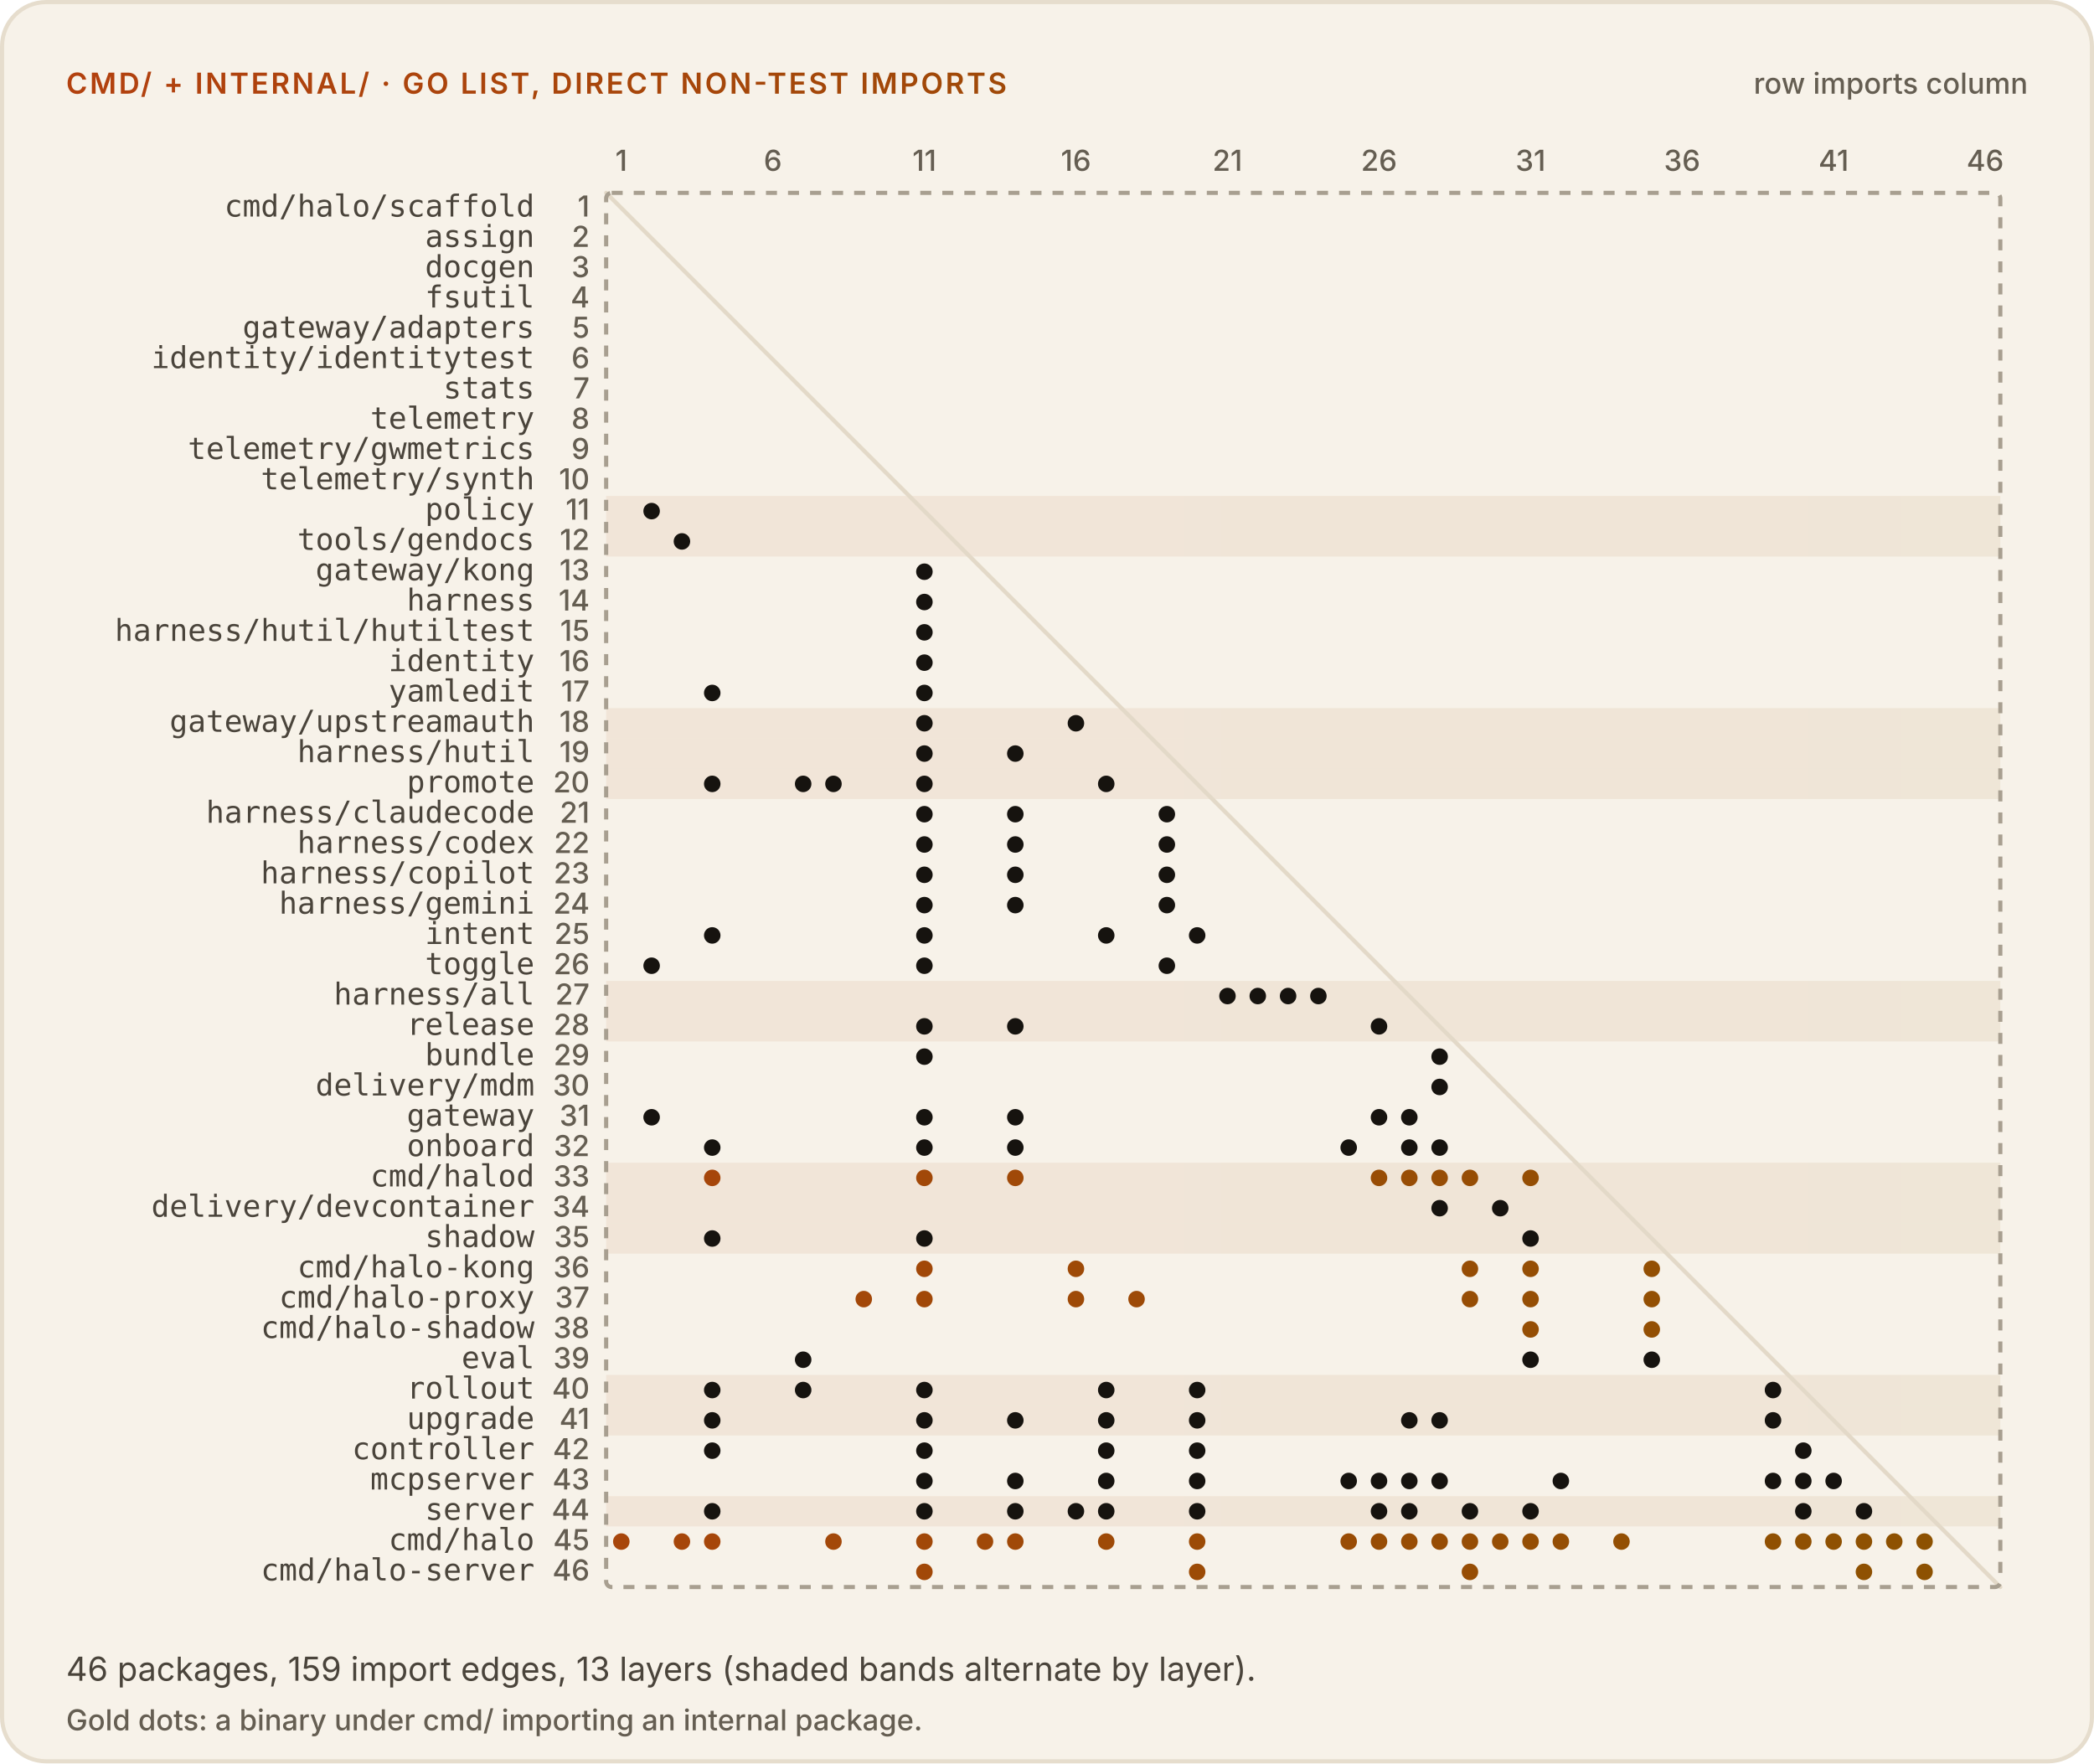
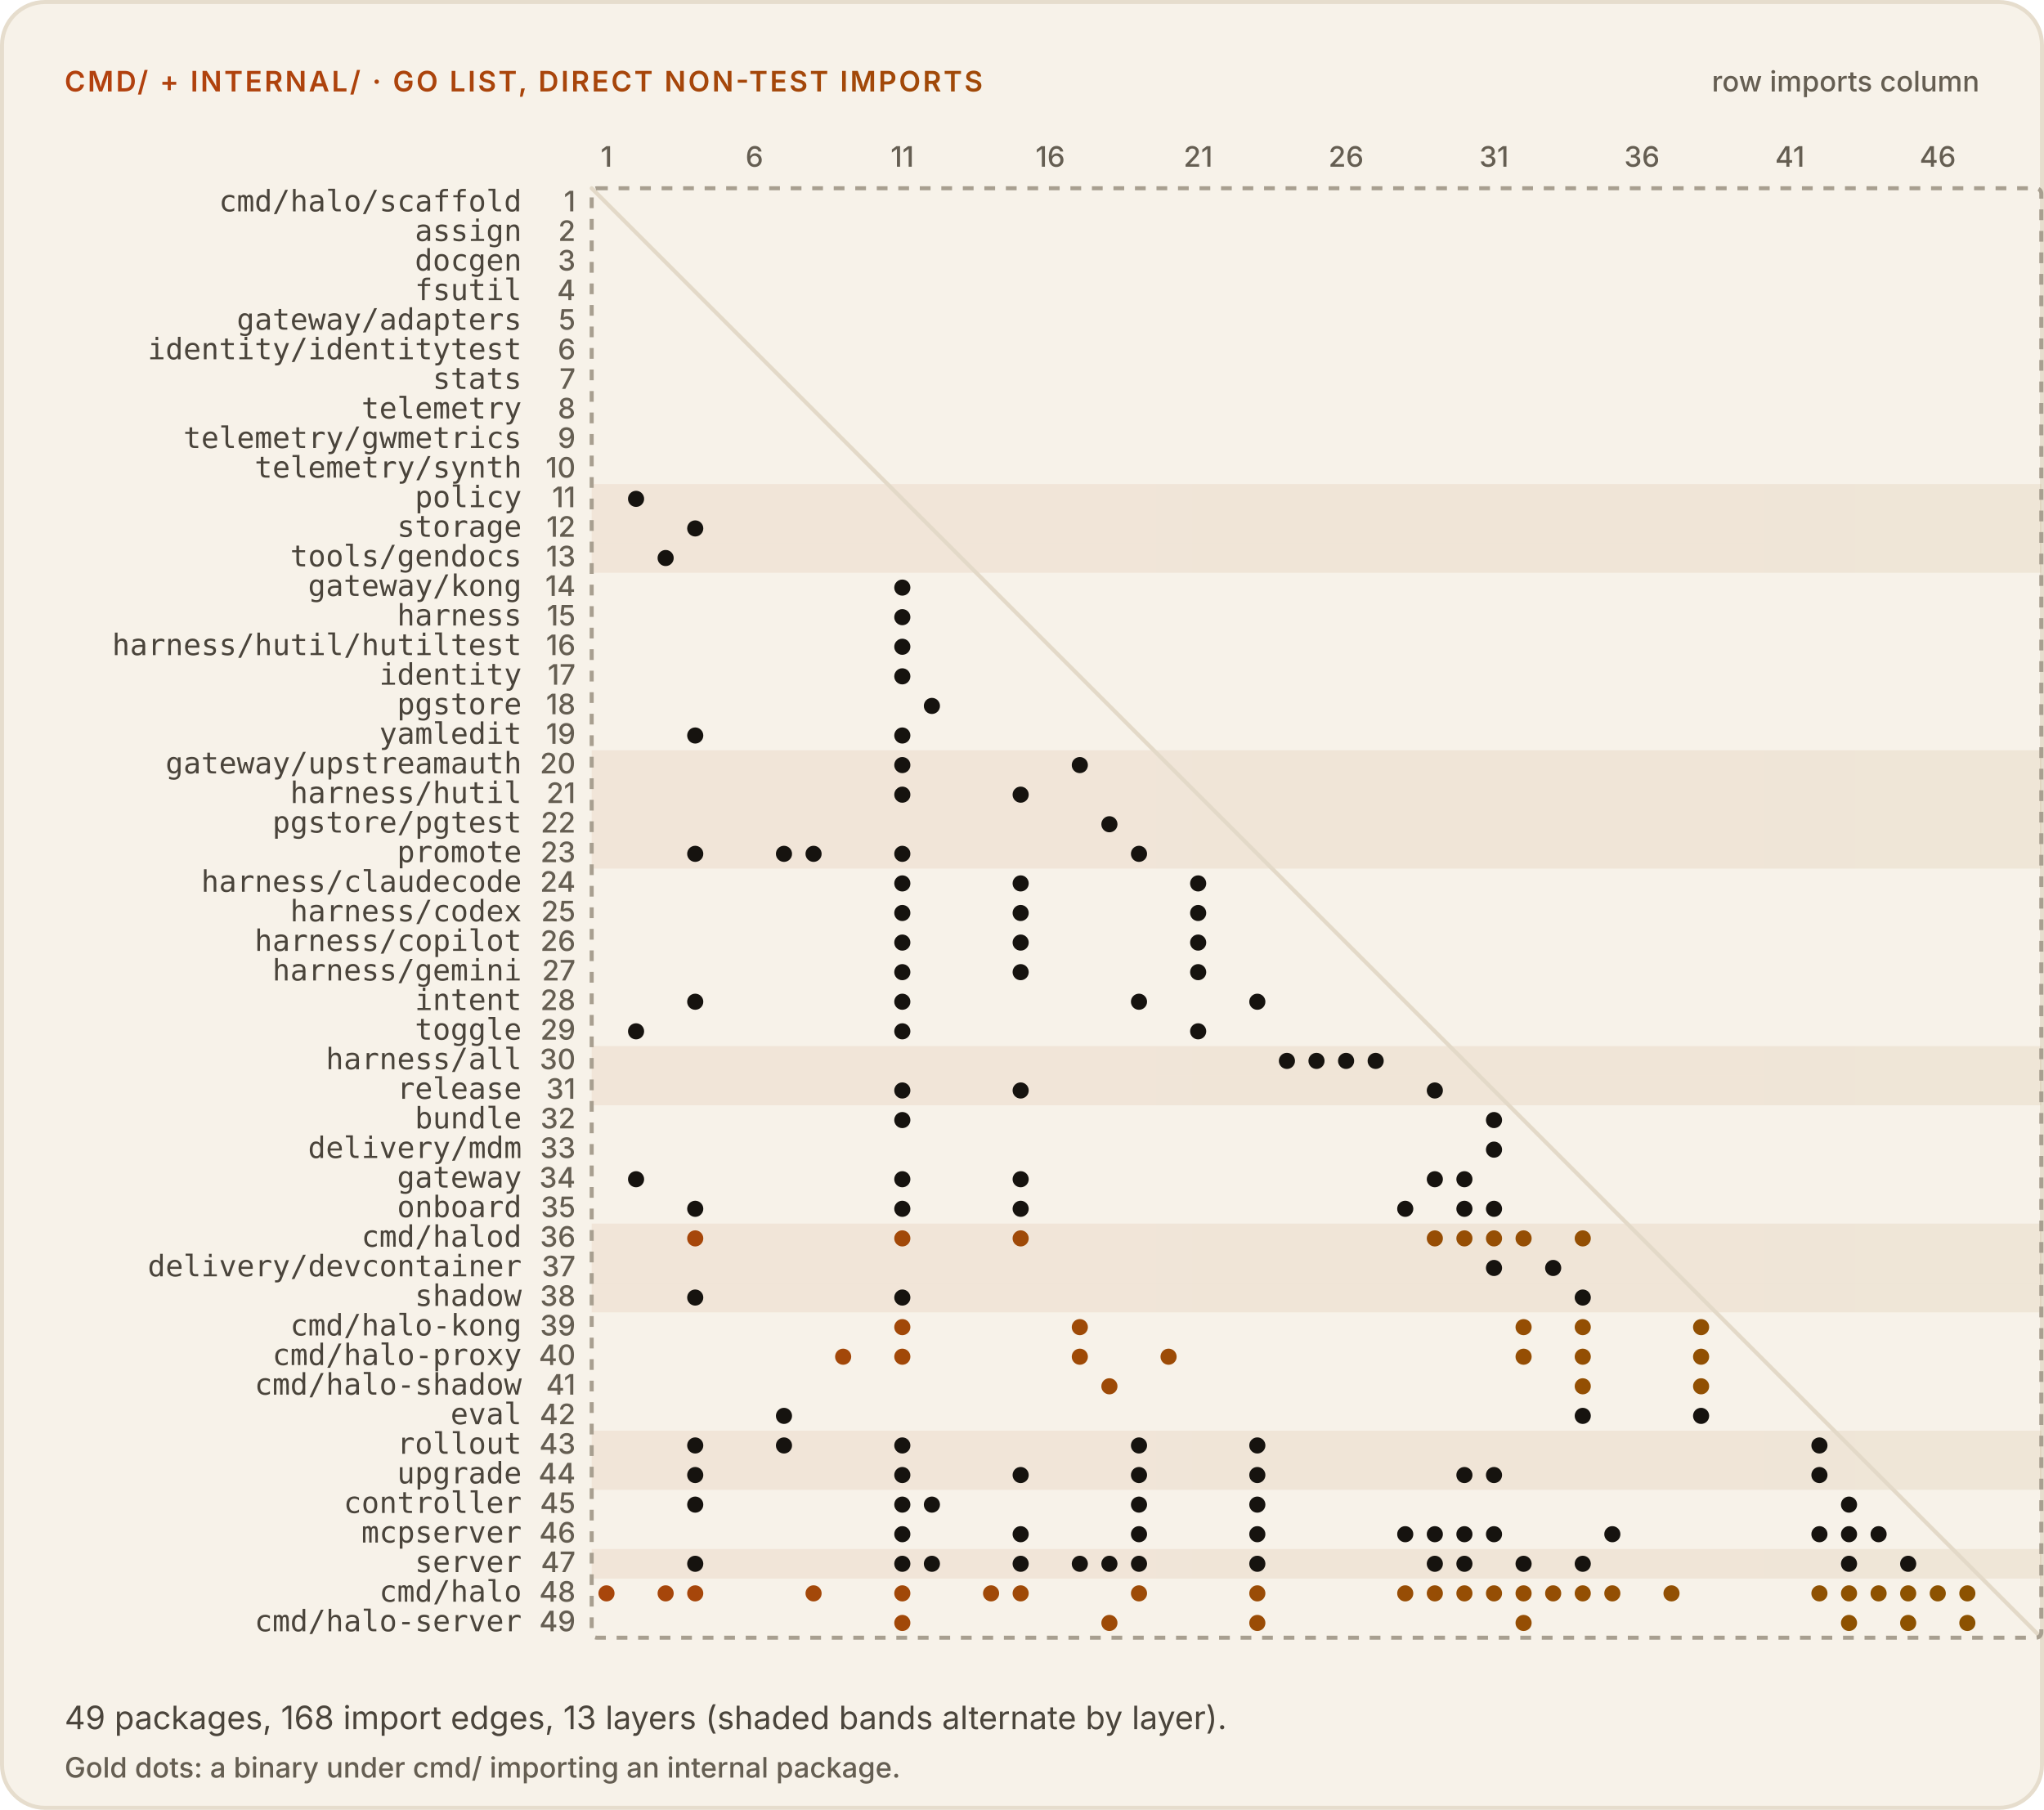
- <svg xmlns="http://www.w3.org/2000/svg" viewBox="0 0 760 640" width="760" height="640" role="img" aria-labelledby="t d" font-family="ui-sans-serif,-apple-system,Inter,'Segoe UI',sans-serif">
+ <svg xmlns="http://www.w3.org/2000/svg" viewBox="0 0 760 673" width="760" height="673" role="img" aria-labelledby="t d" font-family="ui-sans-serif,-apple-system,Inter,'Segoe UI',sans-serif">
  <style>
.cv{fill:#f7f2e9;stroke:#e6ddcd;stroke-width:1.5}
.card{fill:#fffdf9;stroke:#e3d9c8;stroke-width:1.5}
.soft{fill:url(#gs)}
.ring{fill:none;stroke:url(#ga);stroke-width:1.5}
.dcard{fill:#fbedea;stroke:#b42323;stroke-width:1.5}
.ghost{fill:none;stroke:#a89f90;stroke-width:1.5;stroke-dasharray:4 4}
.zone{fill:#f3ece0;stroke:#e0d5c2;stroke-width:1.5}
.chip{fill:#f3ece0;stroke:#e3d9c8;stroke-width:1}
text{font-family:ui-sans-serif,-apple-system,Inter,'Segoe UI',sans-serif}
.t{font-size:13.5px;font-weight:600;fill:#16130f}
.tm{font:600 12.5px ui-monospace,'SF Mono','JetBrains Mono',Menlo,Consolas,monospace;fill:#16130f}
.td{fill:#b42323}
.s{font-size:12px;fill:#4a443b}
.m{font:11px ui-monospace,'SF Mono','JetBrains Mono',Menlo,Consolas,monospace;fill:#4a443b}
.xs{font-size:10.5px;font-weight:500;fill:#655e52}
.xm{font-family:ui-monospace,'SF Mono','JetBrains Mono',Menlo,Consolas,monospace;font-weight:400}
.xa{fill:url(#ga);font-weight:600}
.xd{fill:#b42323;font-weight:600}
.xw{fill:#fffdf9;font-weight:600}
.k{font-size:10.5px;font-weight:600;letter-spacing:.08em;fill:#655e52}
.ka{fill:url(#ga)}
.h1{font-size:42px;font-weight:700;letter-spacing:-.02em;fill:#16130f}
.ln,.la,.ld,.lm{fill:none;stroke-width:1.5;stroke-linecap:round;stroke-linejoin:round}
.ln{stroke:#a89f90}.la{stroke:url(#ga)}.ld{stroke:#b42323}.lm{stroke:#e3d9c8}
.lane{stroke:#e3d9c8;stroke-width:1.5;stroke-dasharray:3 4}
.dash{stroke-dasharray:5 5}
.dl{fill:#a89f90}.da{fill:url(#ga)}.dd{fill:#b42323}
.pl{fill:#f7f2e9}.pa{fill:#f7f2e9;stroke:url(#ga);stroke-width:1}
.pd{fill:#fbedea;stroke:#b42323;stroke-width:1}.ps{fill:url(#ga)}
.fa{fill:url(#ga)}.fs{fill:url(#gs)}.fm{fill:#f3ece0}.fd{fill:#b42323}.ft{fill:#16130f}
.bdg{fill:url(#ga)}.bn{font-size:9.5px;font-weight:700;fill:#fffdf9}
.ic{fill:none;stroke:url(#ga);stroke-width:1.75;stroke-linecap:round;stroke-linejoin:round}
.pkt{fill:url(#ga)}
.grow{transform-box:fill-box;transform-origin:left;animation:grow 4.8s cubic-bezier(.6,0,.2,1) infinite}
@keyframes grow{0%{transform:scaleX(.08)}25%{transform:scaleX(.3)}50%{transform:scaleX(.55)}75%,100%{transform:scaleX(1)}}
.flow{stroke-dasharray:4 6;animation:flow 1.1s linear infinite}
@keyframes flow{to{stroke-dashoffset:-20}}
.blink{animation:blink 3.2s ease-in-out infinite}
@keyframes blink{0%,100%{opacity:.18}35%,65%{opacity:1}}
.pulse{transform-box:fill-box;transform-origin:center;animation:pulse 2.8s ease-out infinite}
@keyframes pulse{0%{opacity:.55;transform:scale(.6)}100%{opacity:0;transform:scale(1.5)}}
@media (prefers-reduced-motion:reduce){.flow,.blink,.pulse,.grow{animation:none}.blink{opacity:1}.pulse,.pkt{display:none}}
</style>
  <defs>
    <linearGradient id="ga" gradientUnits="userSpaceOnUse" x1="0" y1="0" x2="760" y2="0">
      <stop offset="0" stop-color="#b4400f" />
      <stop offset="1" stop-color="#8a5300" />
    </linearGradient>
    <linearGradient id="gs" gradientUnits="userSpaceOnUse" x1="0" y1="0" x2="760" y2="0">
      <stop offset="0" stop-color="#b4400f" stop-opacity="0.08" />
      <stop offset="1" stop-color="#8a5300" stop-opacity="0.08" />
    </linearGradient>
    <filter id="sh" x="-10%" y="-10%" width="120%" height="140%">
      <feDropShadow dx="0" dy="1" stdDeviation="1.6" flood-color="#3c280a" flood-opacity="0.08" />
    </filter>
  </defs>
-   <rect class="cv" x=".75" y=".75" width="758.5" height="638.5" rx="16" />
+   <rect class="cv" x=".75" y=".75" width="758.5" height="671.5" rx="16" />
  <text class="k ka" x="24" y="34">CMD/ + INTERNAL/ · GO LIST, DIRECT NON-TEST IMPORTS</text>
  <text class="xs" x="736" y="34" text-anchor="end">row imports column</text>
  <text class="m" x="194" y="78.6" text-anchor="end">cmd/halo/scaffold</text>
  <text class="xs" x="214" y="78.6" text-anchor="end">1</text>
  <text class="m" x="194" y="89.6" text-anchor="end">assign</text>
  <text class="xs" x="214" y="89.6" text-anchor="end">2</text>
  <text class="m" x="194" y="100.6" text-anchor="end">docgen</text>
  <text class="xs" x="214" y="100.6" text-anchor="end">3</text>
  <text class="m" x="194" y="111.6" text-anchor="end">fsutil</text>
  <text class="xs" x="214" y="111.6" text-anchor="end">4</text>
  <text class="m" x="194" y="122.6" text-anchor="end">gateway/adapters</text>
  <text class="xs" x="214" y="122.6" text-anchor="end">5</text>
  <text class="m" x="194" y="133.6" text-anchor="end">identity/identitytest</text>
  <text class="xs" x="214" y="133.6" text-anchor="end">6</text>
  <text class="m" x="194" y="144.6" text-anchor="end">stats</text>
  <text class="xs" x="214" y="144.6" text-anchor="end">7</text>
  <text class="m" x="194" y="155.6" text-anchor="end">telemetry</text>
  <text class="xs" x="214" y="155.6" text-anchor="end">8</text>
  <text class="m" x="194" y="166.6" text-anchor="end">telemetry/gwmetrics</text>
  <text class="xs" x="214" y="166.6" text-anchor="end">9</text>
  <text class="m" x="194" y="177.6" text-anchor="end">telemetry/synth</text>
  <text class="xs" x="214" y="177.6" text-anchor="end">10</text>
-   <rect class="fs" x="220" y="180" width="506" height="11" />
+   <rect class="fs" x="220" y="180" width="539" height="11" />
  <text class="m" x="194" y="188.6" text-anchor="end">policy</text>
  <text class="xs" x="214" y="188.6" text-anchor="end">11</text>
-   <rect class="fs" x="220" y="191" width="506" height="11" />
-   <text class="m" x="194" y="199.6" text-anchor="end">tools/gendocs</text>
+   <rect class="fs" x="220" y="191" width="539" height="11" />
+   <text class="m" x="194" y="199.6" text-anchor="end">storage</text>
  <text class="xs" x="214" y="199.6" text-anchor="end">12</text>
-   <text class="m" x="194" y="210.6" text-anchor="end">gateway/kong</text>
+   <rect class="fs" x="220" y="202" width="539" height="11" />
+   <text class="m" x="194" y="210.6" text-anchor="end">tools/gendocs</text>
  <text class="xs" x="214" y="210.6" text-anchor="end">13</text>
-   <text class="m" x="194" y="221.6" text-anchor="end">harness</text>
+   <text class="m" x="194" y="221.6" text-anchor="end">gateway/kong</text>
  <text class="xs" x="214" y="221.6" text-anchor="end">14</text>
-   <text class="m" x="194" y="232.6" text-anchor="end">harness/hutil/hutiltest</text>
+   <text class="m" x="194" y="232.6" text-anchor="end">harness</text>
  <text class="xs" x="214" y="232.6" text-anchor="end">15</text>
-   <text class="m" x="194" y="243.6" text-anchor="end">identity</text>
+   <text class="m" x="194" y="243.6" text-anchor="end">harness/hutil/hutiltest</text>
  <text class="xs" x="214" y="243.6" text-anchor="end">16</text>
-   <text class="m" x="194" y="254.6" text-anchor="end">yamledit</text>
+   <text class="m" x="194" y="254.6" text-anchor="end">identity</text>
  <text class="xs" x="214" y="254.6" text-anchor="end">17</text>
-   <rect class="fs" x="220" y="257" width="506" height="11" />
-   <text class="m" x="194" y="265.6" text-anchor="end">gateway/upstreamauth</text>
+   <text class="m" x="194" y="265.6" text-anchor="end">pgstore</text>
  <text class="xs" x="214" y="265.6" text-anchor="end">18</text>
-   <rect class="fs" x="220" y="268" width="506" height="11" />
-   <text class="m" x="194" y="276.6" text-anchor="end">harness/hutil</text>
+   <text class="m" x="194" y="276.6" text-anchor="end">yamledit</text>
  <text class="xs" x="214" y="276.6" text-anchor="end">19</text>
-   <rect class="fs" x="220" y="279" width="506" height="11" />
-   <text class="m" x="194" y="287.6" text-anchor="end">promote</text>
+   <rect class="fs" x="220" y="279" width="539" height="11" />
+   <text class="m" x="194" y="287.6" text-anchor="end">gateway/upstreamauth</text>
  <text class="xs" x="214" y="287.6" text-anchor="end">20</text>
-   <text class="m" x="194" y="298.6" text-anchor="end">harness/claudecode</text>
+   <rect class="fs" x="220" y="290" width="539" height="11" />
+   <text class="m" x="194" y="298.6" text-anchor="end">harness/hutil</text>
  <text class="xs" x="214" y="298.6" text-anchor="end">21</text>
-   <text class="m" x="194" y="309.6" text-anchor="end">harness/codex</text>
+   <rect class="fs" x="220" y="301" width="539" height="11" />
+   <text class="m" x="194" y="309.6" text-anchor="end">pgstore/pgtest</text>
  <text class="xs" x="214" y="309.6" text-anchor="end">22</text>
-   <text class="m" x="194" y="320.6" text-anchor="end">harness/copilot</text>
+   <rect class="fs" x="220" y="312" width="539" height="11" />
+   <text class="m" x="194" y="320.6" text-anchor="end">promote</text>
  <text class="xs" x="214" y="320.6" text-anchor="end">23</text>
-   <text class="m" x="194" y="331.6" text-anchor="end">harness/gemini</text>
+   <text class="m" x="194" y="331.6" text-anchor="end">harness/claudecode</text>
  <text class="xs" x="214" y="331.6" text-anchor="end">24</text>
-   <text class="m" x="194" y="342.6" text-anchor="end">intent</text>
+   <text class="m" x="194" y="342.6" text-anchor="end">harness/codex</text>
  <text class="xs" x="214" y="342.6" text-anchor="end">25</text>
-   <text class="m" x="194" y="353.6" text-anchor="end">toggle</text>
+   <text class="m" x="194" y="353.6" text-anchor="end">harness/copilot</text>
  <text class="xs" x="214" y="353.6" text-anchor="end">26</text>
-   <rect class="fs" x="220" y="356" width="506" height="11" />
-   <text class="m" x="194" y="364.6" text-anchor="end">harness/all</text>
+   <text class="m" x="194" y="364.6" text-anchor="end">harness/gemini</text>
  <text class="xs" x="214" y="364.6" text-anchor="end">27</text>
-   <rect class="fs" x="220" y="367" width="506" height="11" />
-   <text class="m" x="194" y="375.6" text-anchor="end">release</text>
+   <text class="m" x="194" y="375.6" text-anchor="end">intent</text>
  <text class="xs" x="214" y="375.6" text-anchor="end">28</text>
-   <text class="m" x="194" y="386.6" text-anchor="end">bundle</text>
+   <text class="m" x="194" y="386.6" text-anchor="end">toggle</text>
  <text class="xs" x="214" y="386.6" text-anchor="end">29</text>
-   <text class="m" x="194" y="397.6" text-anchor="end">delivery/mdm</text>
+   <rect class="fs" x="220" y="389" width="539" height="11" />
+   <text class="m" x="194" y="397.6" text-anchor="end">harness/all</text>
  <text class="xs" x="214" y="397.6" text-anchor="end">30</text>
-   <text class="m" x="194" y="408.6" text-anchor="end">gateway</text>
+   <rect class="fs" x="220" y="400" width="539" height="11" />
+   <text class="m" x="194" y="408.6" text-anchor="end">release</text>
  <text class="xs" x="214" y="408.6" text-anchor="end">31</text>
-   <text class="m" x="194" y="419.6" text-anchor="end">onboard</text>
+   <text class="m" x="194" y="419.6" text-anchor="end">bundle</text>
  <text class="xs" x="214" y="419.6" text-anchor="end">32</text>
-   <rect class="fs" x="220" y="422" width="506" height="11" />
-   <text class="m" x="194" y="430.6" text-anchor="end">cmd/halod</text>
+   <text class="m" x="194" y="430.6" text-anchor="end">delivery/mdm</text>
  <text class="xs" x="214" y="430.6" text-anchor="end">33</text>
-   <rect class="fs" x="220" y="433" width="506" height="11" />
-   <text class="m" x="194" y="441.6" text-anchor="end">delivery/devcontainer</text>
+   <text class="m" x="194" y="441.6" text-anchor="end">gateway</text>
  <text class="xs" x="214" y="441.6" text-anchor="end">34</text>
-   <rect class="fs" x="220" y="444" width="506" height="11" />
-   <text class="m" x="194" y="452.6" text-anchor="end">shadow</text>
+   <text class="m" x="194" y="452.6" text-anchor="end">onboard</text>
  <text class="xs" x="214" y="452.6" text-anchor="end">35</text>
-   <text class="m" x="194" y="463.6" text-anchor="end">cmd/halo-kong</text>
+   <rect class="fs" x="220" y="455" width="539" height="11" />
+   <text class="m" x="194" y="463.6" text-anchor="end">cmd/halod</text>
  <text class="xs" x="214" y="463.6" text-anchor="end">36</text>
-   <text class="m" x="194" y="474.6" text-anchor="end">cmd/halo-proxy</text>
+   <rect class="fs" x="220" y="466" width="539" height="11" />
+   <text class="m" x="194" y="474.6" text-anchor="end">delivery/devcontainer</text>
  <text class="xs" x="214" y="474.6" text-anchor="end">37</text>
-   <text class="m" x="194" y="485.6" text-anchor="end">cmd/halo-shadow</text>
+   <rect class="fs" x="220" y="477" width="539" height="11" />
+   <text class="m" x="194" y="485.6" text-anchor="end">shadow</text>
  <text class="xs" x="214" y="485.6" text-anchor="end">38</text>
-   <text class="m" x="194" y="496.6" text-anchor="end">eval</text>
+   <text class="m" x="194" y="496.6" text-anchor="end">cmd/halo-kong</text>
  <text class="xs" x="214" y="496.6" text-anchor="end">39</text>
-   <rect class="fs" x="220" y="499" width="506" height="11" />
-   <text class="m" x="194" y="507.6" text-anchor="end">rollout</text>
+   <text class="m" x="194" y="507.6" text-anchor="end">cmd/halo-proxy</text>
  <text class="xs" x="214" y="507.6" text-anchor="end">40</text>
-   <rect class="fs" x="220" y="510" width="506" height="11" />
-   <text class="m" x="194" y="518.6" text-anchor="end">upgrade</text>
+   <text class="m" x="194" y="518.6" text-anchor="end">cmd/halo-shadow</text>
  <text class="xs" x="214" y="518.6" text-anchor="end">41</text>
-   <text class="m" x="194" y="529.6" text-anchor="end">controller</text>
+   <text class="m" x="194" y="529.6" text-anchor="end">eval</text>
  <text class="xs" x="214" y="529.6" text-anchor="end">42</text>
-   <text class="m" x="194" y="540.6" text-anchor="end">mcpserver</text>
+   <rect class="fs" x="220" y="532" width="539" height="11" />
+   <text class="m" x="194" y="540.6" text-anchor="end">rollout</text>
  <text class="xs" x="214" y="540.6" text-anchor="end">43</text>
-   <rect class="fs" x="220" y="543" width="506" height="11" />
-   <text class="m" x="194" y="551.6" text-anchor="end">server</text>
+   <rect class="fs" x="220" y="543" width="539" height="11" />
+   <text class="m" x="194" y="551.6" text-anchor="end">upgrade</text>
  <text class="xs" x="214" y="551.6" text-anchor="end">44</text>
-   <text class="m" x="194" y="562.6" text-anchor="end">cmd/halo</text>
+   <text class="m" x="194" y="562.6" text-anchor="end">controller</text>
  <text class="xs" x="214" y="562.6" text-anchor="end">45</text>
-   <text class="m" x="194" y="573.6" text-anchor="end">cmd/halo-server</text>
+   <text class="m" x="194" y="573.6" text-anchor="end">mcpserver</text>
  <text class="xs" x="214" y="573.6" text-anchor="end">46</text>
+   <rect class="fs" x="220" y="576" width="539" height="11" />
+   <text class="m" x="194" y="584.6" text-anchor="end">server</text>
+   <text class="xs" x="214" y="584.6" text-anchor="end">47</text>
+   <text class="m" x="194" y="595.6" text-anchor="end">cmd/halo</text>
+   <text class="xs" x="214" y="595.6" text-anchor="end">48</text>
+   <text class="m" x="194" y="606.6" text-anchor="end">cmd/halo-server</text>
+   <text class="xs" x="214" y="606.6" text-anchor="end">49</text>
  <text class="xs" x="225.5" y="62" text-anchor="middle">1</text>
  <text class="xs" x="280.5" y="62" text-anchor="middle">6</text>
  <text class="xs" x="335.5" y="62" text-anchor="middle">11</text>
  <text class="xs" x="390.5" y="62" text-anchor="middle">16</text>
  <text class="xs" x="445.5" y="62" text-anchor="middle">21</text>
  <text class="xs" x="500.5" y="62" text-anchor="middle">26</text>
  <text class="xs" x="555.5" y="62" text-anchor="middle">31</text>
  <text class="xs" x="610.5" y="62" text-anchor="middle">36</text>
  <text class="xs" x="665.5" y="62" text-anchor="middle">41</text>
  <text class="xs" x="720.5" y="62" text-anchor="middle">46</text>
-   <path class="lm" d="M220 70L726 576" />
-   <rect class="ghost" x="220" y="70" width="506" height="506" rx="2" />
+   <path class="lm" d="M220 70L759 609" />
+   <rect class="ghost" x="220" y="70" width="539" height="539" rx="2" />
  <circle class="ft" cx="236.5" cy="185.5" r="3" />
-   <circle class="ft" cx="247.5" cy="196.5" r="3" />
-   <circle class="ft" cx="335.5" cy="207.5" r="3" />
+   <circle class="ft" cx="258.5" cy="196.5" r="3" />
+   <circle class="ft" cx="247.5" cy="207.5" r="3" />
  <circle class="ft" cx="335.5" cy="218.5" r="3" />
  <circle class="ft" cx="335.5" cy="229.5" r="3" />
  <circle class="ft" cx="335.5" cy="240.5" r="3" />
-   <circle class="ft" cx="258.5" cy="251.5" r="3" />
  <circle class="ft" cx="335.5" cy="251.5" r="3" />
-   <circle class="ft" cx="390.5" cy="262.5" r="3" />
-   <circle class="ft" cx="335.5" cy="262.5" r="3" />
-   <circle class="ft" cx="368.5" cy="273.5" r="3" />
+   <circle class="ft" cx="346.5" cy="262.5" r="3" />
+   <circle class="ft" cx="258.5" cy="273.5" r="3" />
  <circle class="ft" cx="335.5" cy="273.5" r="3" />
-   <circle class="ft" cx="258.5" cy="284.5" r="3" />
+   <circle class="ft" cx="401.5" cy="284.5" r="3" />
  <circle class="ft" cx="335.5" cy="284.5" r="3" />
-   <circle class="ft" cx="291.5" cy="284.5" r="3" />
-   <circle class="ft" cx="302.5" cy="284.5" r="3" />
-   <circle class="ft" cx="401.5" cy="284.5" r="3" />
-   <circle class="ft" cx="368.5" cy="295.5" r="3" />
-   <circle class="ft" cx="423.5" cy="295.5" r="3" />
+   <circle class="ft" cx="379.5" cy="295.5" r="3" />
  <circle class="ft" cx="335.5" cy="295.5" r="3" />
-   <circle class="ft" cx="368.5" cy="306.5" r="3" />
-   <circle class="ft" cx="423.5" cy="306.5" r="3" />
-   <circle class="ft" cx="335.5" cy="306.5" r="3" />
-   <circle class="ft" cx="368.5" cy="317.5" r="3" />
+   <circle class="ft" cx="412.5" cy="306.5" r="3" />
+   <circle class="ft" cx="258.5" cy="317.5" r="3" />
+   <circle class="ft" cx="335.5" cy="317.5" r="3" />
+   <circle class="ft" cx="291.5" cy="317.5" r="3" />
+   <circle class="ft" cx="302.5" cy="317.5" r="3" />
  <circle class="ft" cx="423.5" cy="317.5" r="3" />
-   <circle class="ft" cx="335.5" cy="317.5" r="3" />
-   <circle class="ft" cx="368.5" cy="328.5" r="3" />
-   <circle class="ft" cx="423.5" cy="328.5" r="3" />
+   <circle class="ft" cx="379.5" cy="328.5" r="3" />
+   <circle class="ft" cx="445.5" cy="328.5" r="3" />
  <circle class="ft" cx="335.5" cy="328.5" r="3" />
-   <circle class="ft" cx="258.5" cy="339.5" r="3" />
+   <circle class="ft" cx="379.5" cy="339.5" r="3" />
+   <circle class="ft" cx="445.5" cy="339.5" r="3" />
  <circle class="ft" cx="335.5" cy="339.5" r="3" />
-   <circle class="ft" cx="434.5" cy="339.5" r="3" />
-   <circle class="ft" cx="401.5" cy="339.5" r="3" />
-   <circle class="ft" cx="236.5" cy="350.5" r="3" />
-   <circle class="ft" cx="423.5" cy="350.5" r="3" />
+   <circle class="ft" cx="379.5" cy="350.5" r="3" />
+   <circle class="ft" cx="445.5" cy="350.5" r="3" />
  <circle class="ft" cx="335.5" cy="350.5" r="3" />
+   <circle class="ft" cx="379.5" cy="361.5" r="3" />
  <circle class="ft" cx="445.5" cy="361.5" r="3" />
-   <circle class="ft" cx="456.5" cy="361.5" r="3" />
-   <circle class="ft" cx="467.5" cy="361.5" r="3" />
-   <circle class="ft" cx="478.5" cy="361.5" r="3" />
-   <circle class="ft" cx="368.5" cy="372.5" r="3" />
+   <circle class="ft" cx="335.5" cy="361.5" r="3" />
+   <circle class="ft" cx="258.5" cy="372.5" r="3" />
  <circle class="ft" cx="335.5" cy="372.5" r="3" />
-   <circle class="ft" cx="500.5" cy="372.5" r="3" />
+   <circle class="ft" cx="467.5" cy="372.5" r="3" />
+   <circle class="ft" cx="423.5" cy="372.5" r="3" />
+   <circle class="ft" cx="236.5" cy="383.5" r="3" />
+   <circle class="ft" cx="445.5" cy="383.5" r="3" />
  <circle class="ft" cx="335.5" cy="383.5" r="3" />
-   <circle class="ft" cx="522.5" cy="383.5" r="3" />
-   <circle class="ft" cx="522.5" cy="394.5" r="3" />
-   <circle class="ft" cx="236.5" cy="405.5" r="3" />
-   <circle class="ft" cx="368.5" cy="405.5" r="3" />
-   <circle class="ft" cx="511.5" cy="405.5" r="3" />
+   <circle class="ft" cx="478.5" cy="394.5" r="3" />
+   <circle class="ft" cx="489.5" cy="394.5" r="3" />
+   <circle class="ft" cx="500.5" cy="394.5" r="3" />
+   <circle class="ft" cx="511.5" cy="394.5" r="3" />
+   <circle class="ft" cx="379.5" cy="405.5" r="3" />
  <circle class="ft" cx="335.5" cy="405.5" r="3" />
-   <circle class="ft" cx="500.5" cy="405.5" r="3" />
-   <circle class="ft" cx="258.5" cy="416.5" r="3" />
-   <circle class="ft" cx="368.5" cy="416.5" r="3" />
-   <circle class="ft" cx="511.5" cy="416.5" r="3" />
-   <circle class="ft" cx="489.5" cy="416.5" r="3" />
+   <circle class="ft" cx="533.5" cy="405.5" r="3" />
  <circle class="ft" cx="335.5" cy="416.5" r="3" />
-   <circle class="ft" cx="522.5" cy="416.5" r="3" />
-   <circle class="fa" cx="533.5" cy="427.5" r="3" />
-   <circle class="fa" cx="258.5" cy="427.5" r="3" />
-   <circle class="fa" cx="555.5" cy="427.5" r="3" />
-   <circle class="fa" cx="368.5" cy="427.5" r="3" />
-   <circle class="fa" cx="511.5" cy="427.5" r="3" />
-   <circle class="fa" cx="335.5" cy="427.5" r="3" />
-   <circle class="fa" cx="522.5" cy="427.5" r="3" />
-   <circle class="fa" cx="500.5" cy="427.5" r="3" />
+   <circle class="ft" cx="555.5" cy="416.5" r="3" />
+   <circle class="ft" cx="555.5" cy="427.5" r="3" />
+   <circle class="ft" cx="236.5" cy="438.5" r="3" />
+   <circle class="ft" cx="379.5" cy="438.5" r="3" />
  <circle class="ft" cx="544.5" cy="438.5" r="3" />
-   <circle class="ft" cx="522.5" cy="438.5" r="3" />
+   <circle class="ft" cx="335.5" cy="438.5" r="3" />
+   <circle class="ft" cx="533.5" cy="438.5" r="3" />
  <circle class="ft" cx="258.5" cy="449.5" r="3" />
+   <circle class="ft" cx="379.5" cy="449.5" r="3" />
+   <circle class="ft" cx="544.5" cy="449.5" r="3" />
+   <circle class="ft" cx="522.5" cy="449.5" r="3" />
+   <circle class="ft" cx="335.5" cy="449.5" r="3" />
  <circle class="ft" cx="555.5" cy="449.5" r="3" />
-   <circle class="ft" cx="335.5" cy="449.5" r="3" />
+   <circle class="fa" cx="566.5" cy="460.5" r="3" />
+   <circle class="fa" cx="258.5" cy="460.5" r="3" />
+   <circle class="fa" cx="588.5" cy="460.5" r="3" />
+   <circle class="fa" cx="379.5" cy="460.5" r="3" />
+   <circle class="fa" cx="544.5" cy="460.5" r="3" />
+   <circle class="fa" cx="335.5" cy="460.5" r="3" />
+   <circle class="fa" cx="555.5" cy="460.5" r="3" />
  <circle class="fa" cx="533.5" cy="460.5" r="3" />
-   <circle class="fa" cx="555.5" cy="460.5" r="3" />
-   <circle class="fa" cx="390.5" cy="460.5" r="3" />
-   <circle class="fa" cx="335.5" cy="460.5" r="3" />
-   <circle class="fa" cx="599.5" cy="460.5" r="3" />
-   <circle class="fa" cx="533.5" cy="471.5" r="3" />
-   <circle class="fa" cx="555.5" cy="471.5" r="3" />
-   <circle class="fa" cx="412.5" cy="471.5" r="3" />
-   <circle class="fa" cx="390.5" cy="471.5" r="3" />
-   <circle class="fa" cx="335.5" cy="471.5" r="3" />
-   <circle class="fa" cx="599.5" cy="471.5" r="3" />
-   <circle class="fa" cx="313.5" cy="471.5" r="3" />
-   <circle class="fa" cx="555.5" cy="482.5" r="3" />
-   <circle class="fa" cx="599.5" cy="482.5" r="3" />
-   <circle class="ft" cx="555.5" cy="493.5" r="3" />
-   <circle class="ft" cx="599.5" cy="493.5" r="3" />
-   <circle class="ft" cx="291.5" cy="493.5" r="3" />
-   <circle class="ft" cx="643.5" cy="504.5" r="3" />
-   <circle class="ft" cx="258.5" cy="504.5" r="3" />
-   <circle class="ft" cx="335.5" cy="504.5" r="3" />
-   <circle class="ft" cx="434.5" cy="504.5" r="3" />
-   <circle class="ft" cx="291.5" cy="504.5" r="3" />
-   <circle class="ft" cx="401.5" cy="504.5" r="3" />
-   <circle class="ft" cx="643.5" cy="515.5" r="3" />
-   <circle class="ft" cx="258.5" cy="515.5" r="3" />
-   <circle class="ft" cx="368.5" cy="515.5" r="3" />
-   <circle class="ft" cx="511.5" cy="515.5" r="3" />
-   <circle class="ft" cx="335.5" cy="515.5" r="3" />
-   <circle class="ft" cx="434.5" cy="515.5" r="3" />
-   <circle class="ft" cx="522.5" cy="515.5" r="3" />
-   <circle class="ft" cx="401.5" cy="515.5" r="3" />
-   <circle class="ft" cx="258.5" cy="526.5" r="3" />
-   <circle class="ft" cx="335.5" cy="526.5" r="3" />
-   <circle class="ft" cx="434.5" cy="526.5" r="3" />
-   <circle class="ft" cx="654.5" cy="526.5" r="3" />
-   <circle class="ft" cx="401.5" cy="526.5" r="3" />
-   <circle class="ft" cx="643.5" cy="537.5" r="3" />
-   <circle class="ft" cx="368.5" cy="537.5" r="3" />
-   <circle class="ft" cx="511.5" cy="537.5" r="3" />
-   <circle class="ft" cx="489.5" cy="537.5" r="3" />
-   <circle class="ft" cx="566.5" cy="537.5" r="3" />
+   <circle class="ft" cx="577.5" cy="471.5" r="3" />
+   <circle class="ft" cx="555.5" cy="471.5" r="3" />
+   <circle class="ft" cx="258.5" cy="482.5" r="3" />
+   <circle class="ft" cx="588.5" cy="482.5" r="3" />
+   <circle class="ft" cx="335.5" cy="482.5" r="3" />
+   <circle class="fa" cx="566.5" cy="493.5" r="3" />
+   <circle class="fa" cx="588.5" cy="493.5" r="3" />
+   <circle class="fa" cx="401.5" cy="493.5" r="3" />
+   <circle class="fa" cx="335.5" cy="493.5" r="3" />
+   <circle class="fa" cx="632.5" cy="493.5" r="3" />
+   <circle class="fa" cx="566.5" cy="504.5" r="3" />
+   <circle class="fa" cx="588.5" cy="504.5" r="3" />
+   <circle class="fa" cx="434.5" cy="504.5" r="3" />
+   <circle class="fa" cx="401.5" cy="504.5" r="3" />
+   <circle class="fa" cx="335.5" cy="504.5" r="3" />
+   <circle class="fa" cx="632.5" cy="504.5" r="3" />
+   <circle class="fa" cx="313.5" cy="504.5" r="3" />
+   <circle class="fa" cx="588.5" cy="515.5" r="3" />
+   <circle class="fa" cx="412.5" cy="515.5" r="3" />
+   <circle class="fa" cx="632.5" cy="515.5" r="3" />
+   <circle class="ft" cx="588.5" cy="526.5" r="3" />
+   <circle class="ft" cx="632.5" cy="526.5" r="3" />
+   <circle class="ft" cx="291.5" cy="526.5" r="3" />
+   <circle class="ft" cx="676.5" cy="537.5" r="3" />
+   <circle class="ft" cx="258.5" cy="537.5" r="3" />
  <circle class="ft" cx="335.5" cy="537.5" r="3" />
-   <circle class="ft" cx="434.5" cy="537.5" r="3" />
-   <circle class="ft" cx="522.5" cy="537.5" r="3" />
-   <circle class="ft" cx="654.5" cy="537.5" r="3" />
-   <circle class="ft" cx="500.5" cy="537.5" r="3" />
-   <circle class="ft" cx="665.5" cy="537.5" r="3" />
-   <circle class="ft" cx="401.5" cy="537.5" r="3" />
-   <circle class="ft" cx="533.5" cy="548.5" r="3" />
+   <circle class="ft" cx="467.5" cy="537.5" r="3" />
+   <circle class="ft" cx="291.5" cy="537.5" r="3" />
+   <circle class="ft" cx="423.5" cy="537.5" r="3" />
  <circle class="ft" cx="676.5" cy="548.5" r="3" />
  <circle class="ft" cx="258.5" cy="548.5" r="3" />
+   <circle class="ft" cx="379.5" cy="548.5" r="3" />
+   <circle class="ft" cx="544.5" cy="548.5" r="3" />
+   <circle class="ft" cx="335.5" cy="548.5" r="3" />
+   <circle class="ft" cx="467.5" cy="548.5" r="3" />
  <circle class="ft" cx="555.5" cy="548.5" r="3" />
-   <circle class="ft" cx="368.5" cy="548.5" r="3" />
-   <circle class="ft" cx="511.5" cy="548.5" r="3" />
-   <circle class="ft" cx="390.5" cy="548.5" r="3" />
-   <circle class="ft" cx="335.5" cy="548.5" r="3" />
-   <circle class="ft" cx="434.5" cy="548.5" r="3" />
-   <circle class="ft" cx="654.5" cy="548.5" r="3" />
-   <circle class="ft" cx="500.5" cy="548.5" r="3" />
-   <circle class="ft" cx="401.5" cy="548.5" r="3" />
-   <circle class="fa" cx="225.5" cy="559.5" r="3" />
-   <circle class="fa" cx="533.5" cy="559.5" r="3" />
-   <circle class="fa" cx="676.5" cy="559.5" r="3" />
-   <circle class="fa" cx="588.5" cy="559.5" r="3" />
-   <circle class="fa" cx="544.5" cy="559.5" r="3" />
-   <circle class="fa" cx="247.5" cy="559.5" r="3" />
-   <circle class="fa" cx="643.5" cy="559.5" r="3" />
-   <circle class="fa" cx="258.5" cy="559.5" r="3" />
-   <circle class="fa" cx="555.5" cy="559.5" r="3" />
-   <circle class="fa" cx="357.5" cy="559.5" r="3" />
-   <circle class="fa" cx="368.5" cy="559.5" r="3" />
-   <circle class="fa" cx="511.5" cy="559.5" r="3" />
-   <circle class="fa" cx="489.5" cy="559.5" r="3" />
-   <circle class="fa" cx="687.5" cy="559.5" r="3" />
-   <circle class="fa" cx="566.5" cy="559.5" r="3" />
-   <circle class="fa" cx="335.5" cy="559.5" r="3" />
-   <circle class="fa" cx="434.5" cy="559.5" r="3" />
-   <circle class="fa" cx="522.5" cy="559.5" r="3" />
-   <circle class="fa" cx="654.5" cy="559.5" r="3" />
-   <circle class="fa" cx="698.5" cy="559.5" r="3" />
-   <circle class="fa" cx="302.5" cy="559.5" r="3" />
-   <circle class="fa" cx="500.5" cy="559.5" r="3" />
-   <circle class="fa" cx="665.5" cy="559.5" r="3" />
-   <circle class="fa" cx="401.5" cy="559.5" r="3" />
-   <circle class="fa" cx="533.5" cy="570.5" r="3" />
-   <circle class="fa" cx="676.5" cy="570.5" r="3" />
-   <circle class="fa" cx="335.5" cy="570.5" r="3" />
-   <circle class="fa" cx="434.5" cy="570.5" r="3" />
-   <circle class="fa" cx="698.5" cy="570.5" r="3" />
-   <text class="s" x="24" y="610">46 packages, 159 import edges, 13 layers (shaded bands alternate by layer).</text>
-   <text class="xs" x="24" y="628">Gold dots: a binary under cmd/ importing an internal package.</text>
+   <circle class="ft" cx="423.5" cy="548.5" r="3" />
+   <circle class="ft" cx="258.5" cy="559.5" r="3" />
+   <circle class="ft" cx="335.5" cy="559.5" r="3" />
+   <circle class="ft" cx="467.5" cy="559.5" r="3" />
+   <circle class="ft" cx="687.5" cy="559.5" r="3" />
+   <circle class="ft" cx="346.5" cy="559.5" r="3" />
+   <circle class="ft" cx="423.5" cy="559.5" r="3" />
+   <circle class="ft" cx="676.5" cy="570.5" r="3" />
+   <circle class="ft" cx="379.5" cy="570.5" r="3" />
+   <circle class="ft" cx="544.5" cy="570.5" r="3" />
+   <circle class="ft" cx="522.5" cy="570.5" r="3" />
+   <circle class="ft" cx="599.5" cy="570.5" r="3" />
+   <circle class="ft" cx="335.5" cy="570.5" r="3" />
+   <circle class="ft" cx="467.5" cy="570.5" r="3" />
+   <circle class="ft" cx="555.5" cy="570.5" r="3" />
+   <circle class="ft" cx="687.5" cy="570.5" r="3" />
+   <circle class="ft" cx="533.5" cy="570.5" r="3" />
+   <circle class="ft" cx="698.5" cy="570.5" r="3" />
+   <circle class="ft" cx="423.5" cy="570.5" r="3" />
+   <circle class="ft" cx="566.5" cy="581.5" r="3" />
+   <circle class="ft" cx="709.5" cy="581.5" r="3" />
+   <circle class="ft" cx="258.5" cy="581.5" r="3" />
+   <circle class="ft" cx="588.5" cy="581.5" r="3" />
+   <circle class="ft" cx="379.5" cy="581.5" r="3" />
+   <circle class="ft" cx="544.5" cy="581.5" r="3" />
+   <circle class="ft" cx="401.5" cy="581.5" r="3" />
+   <circle class="ft" cx="412.5" cy="581.5" r="3" />
+   <circle class="ft" cx="335.5" cy="581.5" r="3" />
+   <circle class="ft" cx="467.5" cy="581.5" r="3" />
+   <circle class="ft" cx="687.5" cy="581.5" r="3" />
+   <circle class="ft" cx="346.5" cy="581.5" r="3" />
+   <circle class="ft" cx="533.5" cy="581.5" r="3" />
+   <circle class="ft" cx="423.5" cy="581.5" r="3" />
+   <circle class="fa" cx="225.5" cy="592.5" r="3" />
+   <circle class="fa" cx="566.5" cy="592.5" r="3" />
+   <circle class="fa" cx="709.5" cy="592.5" r="3" />
+   <circle class="fa" cx="621.5" cy="592.5" r="3" />
+   <circle class="fa" cx="577.5" cy="592.5" r="3" />
+   <circle class="fa" cx="247.5" cy="592.5" r="3" />
+   <circle class="fa" cx="676.5" cy="592.5" r="3" />
+   <circle class="fa" cx="258.5" cy="592.5" r="3" />
+   <circle class="fa" cx="588.5" cy="592.5" r="3" />
+   <circle class="fa" cx="368.5" cy="592.5" r="3" />
+   <circle class="fa" cx="379.5" cy="592.5" r="3" />
+   <circle class="fa" cx="544.5" cy="592.5" r="3" />
+   <circle class="fa" cx="522.5" cy="592.5" r="3" />
+   <circle class="fa" cx="720.5" cy="592.5" r="3" />
+   <circle class="fa" cx="599.5" cy="592.5" r="3" />
+   <circle class="fa" cx="335.5" cy="592.5" r="3" />
+   <circle class="fa" cx="467.5" cy="592.5" r="3" />
+   <circle class="fa" cx="555.5" cy="592.5" r="3" />
+   <circle class="fa" cx="687.5" cy="592.5" r="3" />
+   <circle class="fa" cx="731.5" cy="592.5" r="3" />
+   <circle class="fa" cx="302.5" cy="592.5" r="3" />
+   <circle class="fa" cx="533.5" cy="592.5" r="3" />
+   <circle class="fa" cx="698.5" cy="592.5" r="3" />
+   <circle class="fa" cx="423.5" cy="592.5" r="3" />
+   <circle class="fa" cx="566.5" cy="603.5" r="3" />
+   <circle class="fa" cx="709.5" cy="603.5" r="3" />
+   <circle class="fa" cx="412.5" cy="603.5" r="3" />
+   <circle class="fa" cx="335.5" cy="603.5" r="3" />
+   <circle class="fa" cx="467.5" cy="603.5" r="3" />
+   <circle class="fa" cx="687.5" cy="603.5" r="3" />
+   <circle class="fa" cx="731.5" cy="603.5" r="3" />
+   <text class="s" x="24" y="643">49 packages, 168 import edges, 13 layers (shaded bands alternate by layer).</text>
+   <text class="xs" x="24" y="661">Gold dots: a binary under cmd/ importing an internal package.</text>
</svg>
